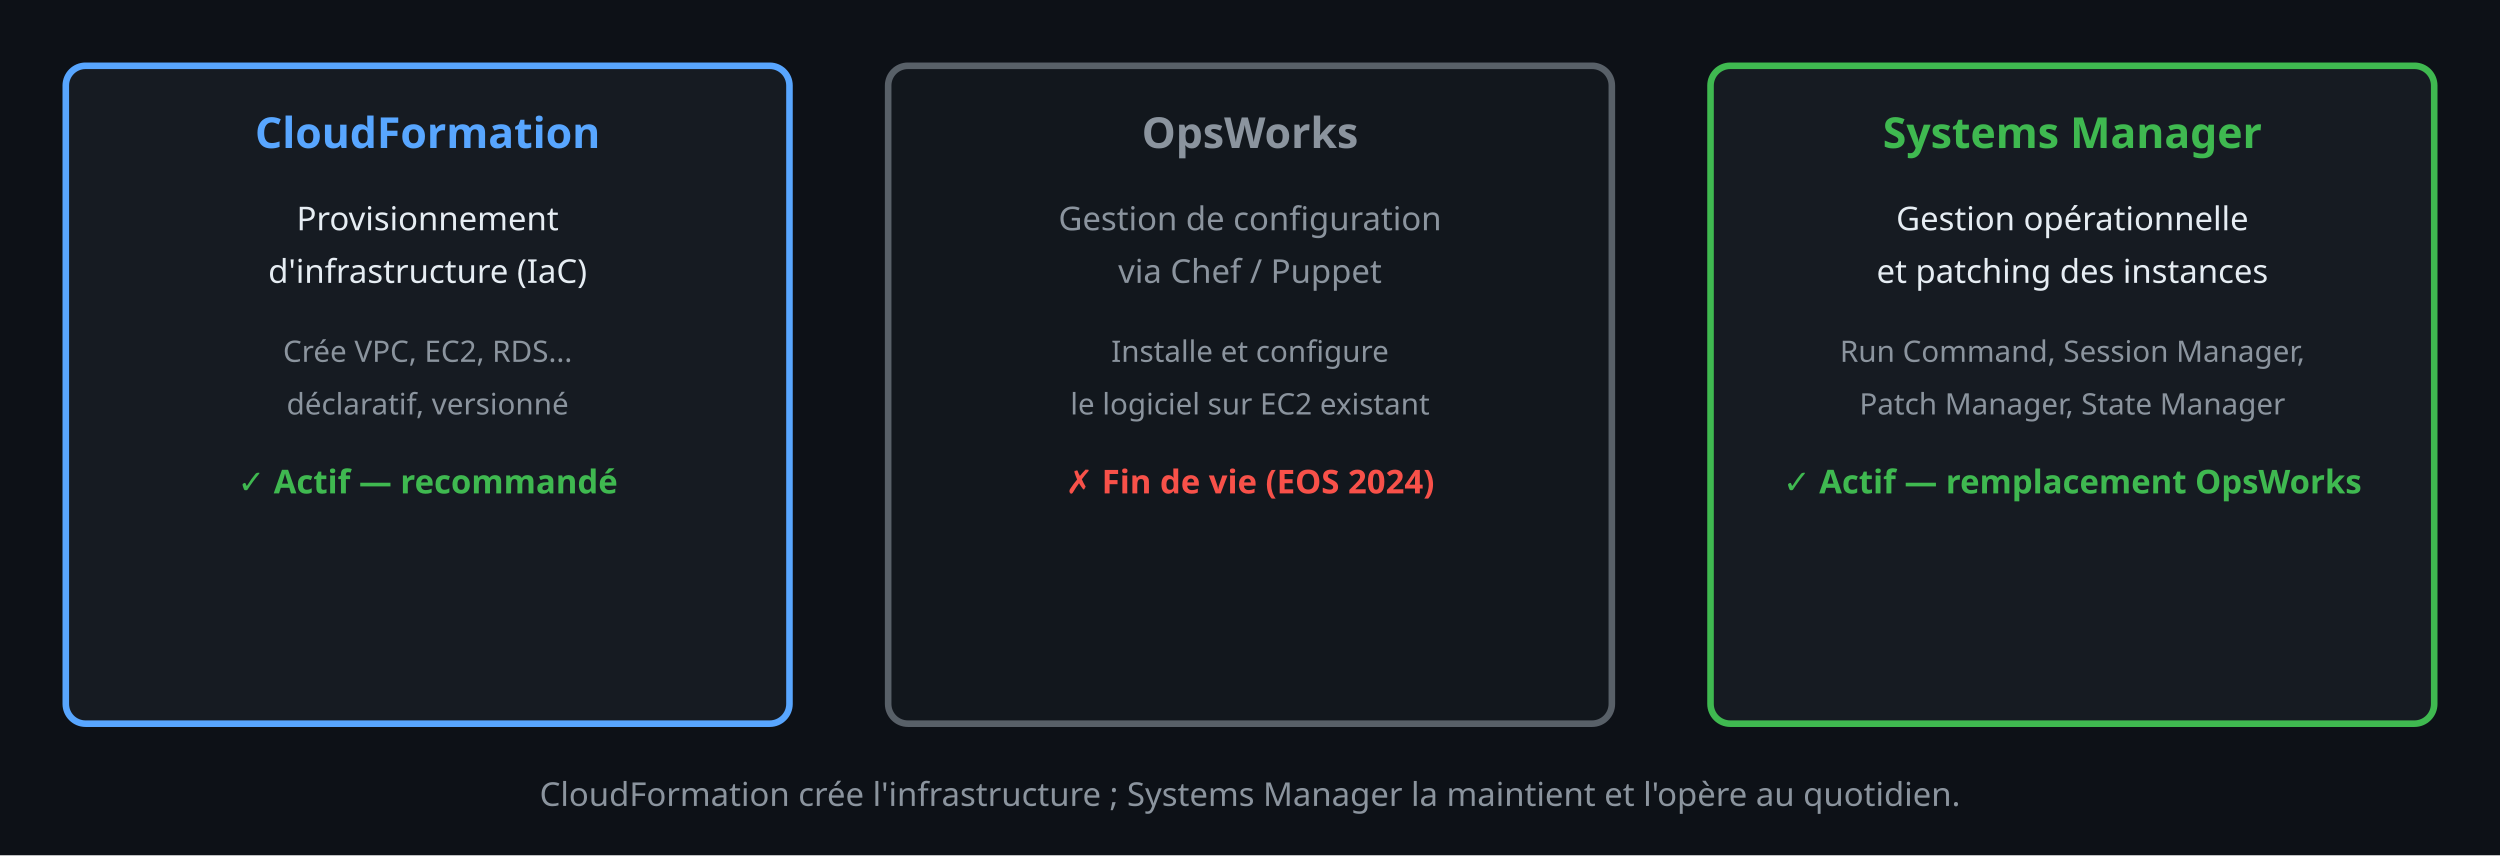
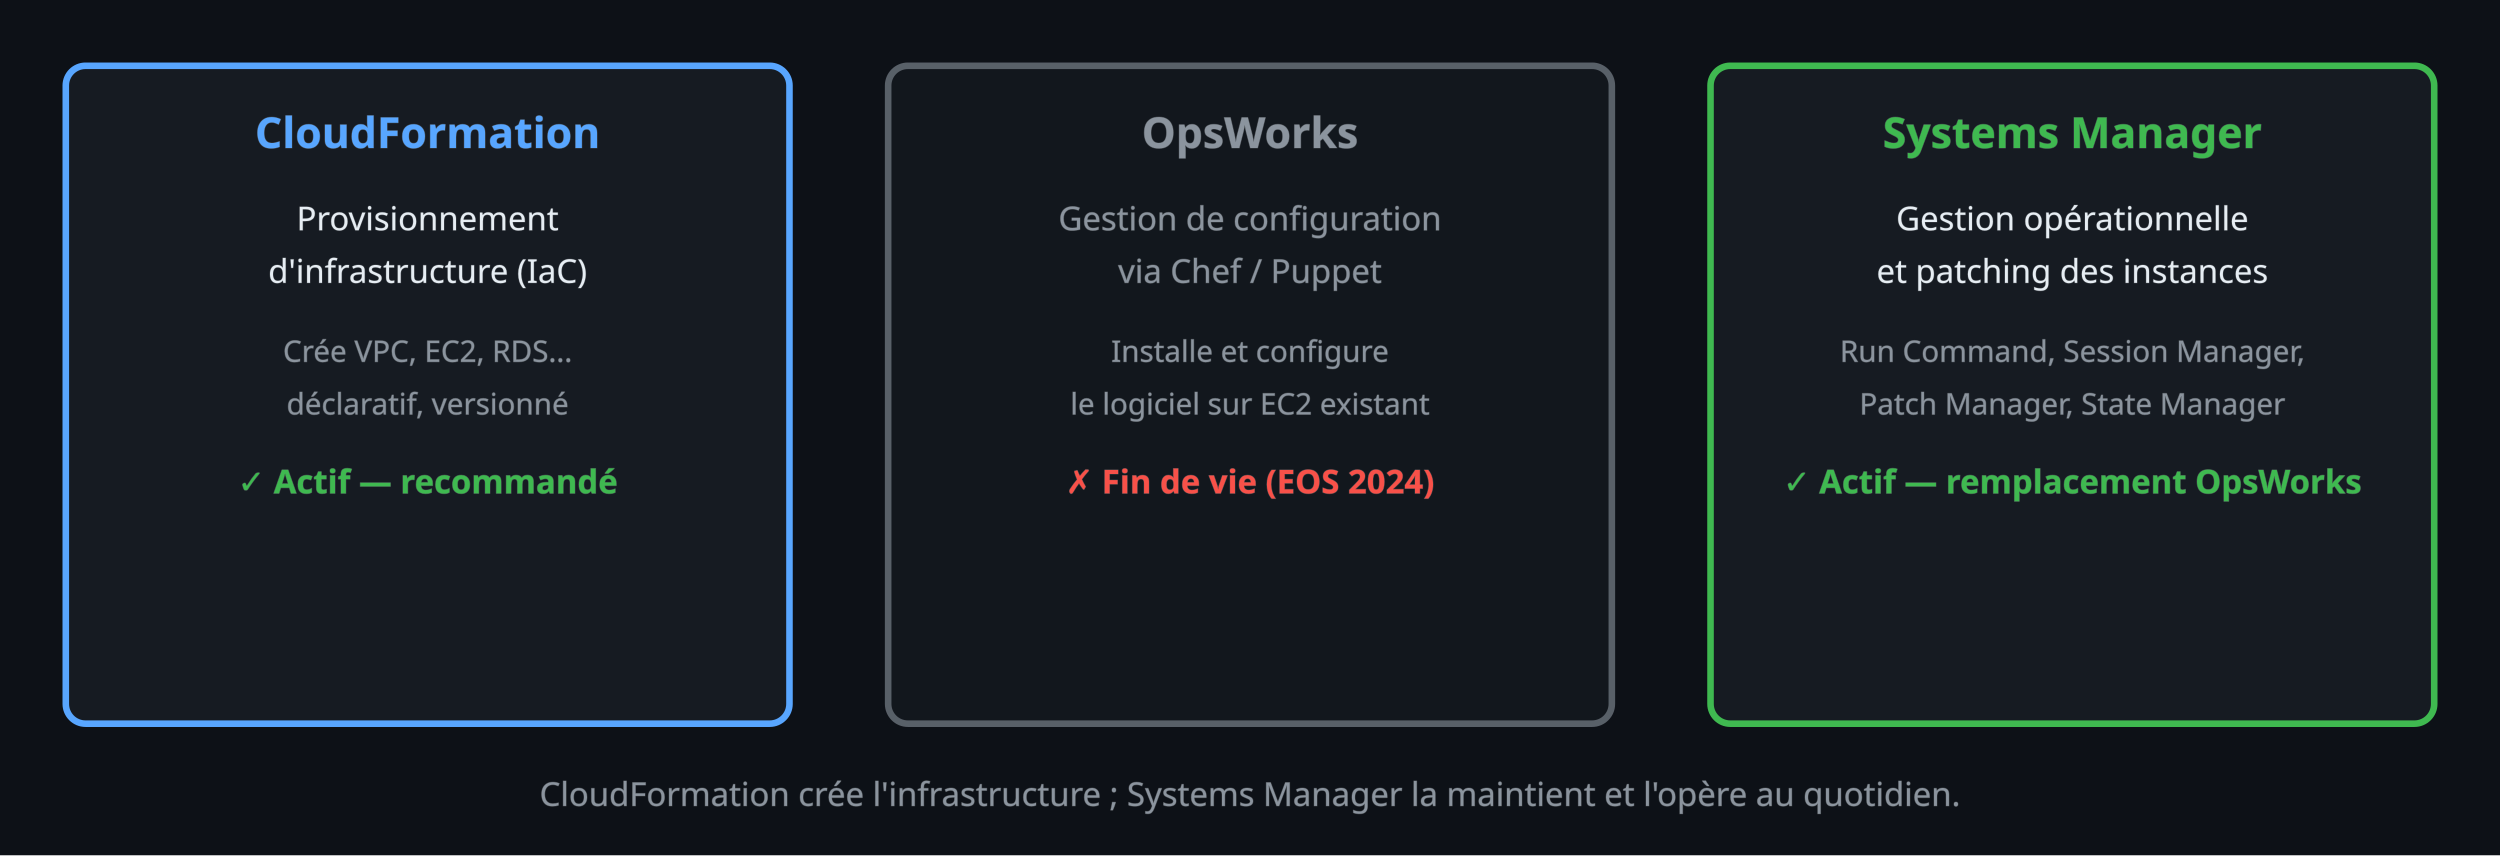
- <svg xmlns="http://www.w3.org/2000/svg" viewBox="0 0 760 260" font-family="system-ui, sans-serif">
+ <svg xmlns="http://www.w3.org/2000/svg" viewBox="0 0 760 260" font-family="system-ui, sans-serif" role="img" aria-labelledby="dawan-title dawan-desc">
+   <style id="dawan-adaptive-accessibility">
+   svg { color-scheme: light dark; isolation: isolate; text-rendering: geometricPrecision; }
+   text { font-synthesis: none; paint-order: stroke fill; stroke: rgba(248,250,252,.20); stroke-width: .28px; stroke-linejoin: round; }
+   path, line, polyline, polygon { vector-effect: non-scaling-stroke; }
+   g[id] { transition: filter .18s ease, opacity .18s ease, transform .18s ease; transform-origin: center; }
+   g[id]:hover, g[id]:focus { filter: brightness(1.13) saturate(1.10) drop-shadow(0 2px 3px rgba(14,165,233,.24)); outline: none; }
+   g[id]:hover path[marker-end], g[id]:focus path[marker-end] { stroke-dasharray: 8 5; animation: dawan-flow .8s linear infinite; }
+   .dawan-theme-backdrop { fill: #f8fafc; stroke: #94a3b8; stroke-width: 1.5; }
+   @keyframes dawan-flow { to { stroke-dashoffset: -13; } }
+   @media (prefers-color-scheme: dark) {
+     .dawan-theme-backdrop { stroke: #7dd3fc; }
+     text { stroke: rgba(2,6,23,.28); }
+   }
+   @media (prefers-reduced-motion: reduce) { g[id], g[id] path { transition: none !important; animation: none !important; } }
+   @media print { g[id] { filter: none !important; } }
+ </style>
  <rect width="760" height="260" fill="#0d1117" />
  <rect x="20" y="20" width="220" height="200" rx="6" fill="#161b22" stroke="#58a6ff" stroke-width="2" />
  <text x="130" y="45" text-anchor="middle" fill="#58a6ff" font-size="13" font-weight="bold">CloudFormation</text>
  <text x="130" y="70" text-anchor="middle" fill="#e6edf3" font-size="10">Provisionnement</text>
  <text x="130" y="86" text-anchor="middle" fill="#e6edf3" font-size="10">d'infrastructure (IaC)</text>
  <text x="130" y="110" text-anchor="middle" fill="#8b949e" font-size="9">Crée VPC, EC2, RDS...</text>
  <text x="130" y="126" text-anchor="middle" fill="#8b949e" font-size="9">déclaratif, versionné</text>
  <text x="130" y="150" text-anchor="middle" fill="#3fb950" font-size="10" font-weight="bold">✓ Actif — recommandé</text>
  <rect x="270" y="20" width="220" height="200" rx="6" fill="#161b22" stroke="#8b949e" stroke-width="2" opacity="0.6" />
  <text x="380" y="45" text-anchor="middle" fill="#8b949e" font-size="13" font-weight="bold">OpsWorks</text>
  <text x="380" y="70" text-anchor="middle" fill="#8b949e" font-size="10">Gestion de configuration</text>
  <text x="380" y="86" text-anchor="middle" fill="#8b949e" font-size="10">via Chef / Puppet</text>
  <text x="380" y="110" text-anchor="middle" fill="#8b949e" font-size="9">Installe et configure</text>
  <text x="380" y="126" text-anchor="middle" fill="#8b949e" font-size="9">le logiciel sur EC2 existant</text>
  <text x="380" y="150" text-anchor="middle" fill="#f85149" font-size="10" font-weight="bold">✗ Fin de vie (EOS 2024)</text>
  <rect x="520" y="20" width="220" height="200" rx="6" fill="#161b22" stroke="#3fb950" stroke-width="2" />
  <text x="630" y="45" text-anchor="middle" fill="#3fb950" font-size="13" font-weight="bold">Systems Manager</text>
  <text x="630" y="70" text-anchor="middle" fill="#e6edf3" font-size="10">Gestion opérationnelle</text>
  <text x="630" y="86" text-anchor="middle" fill="#e6edf3" font-size="10">et patching des instances</text>
  <text x="630" y="110" text-anchor="middle" fill="#8b949e" font-size="9">Run Command, Session Manager,</text>
  <text x="630" y="126" text-anchor="middle" fill="#8b949e" font-size="9">Patch Manager, State Manager</text>
  <text x="630" y="150" text-anchor="middle" fill="#3fb950" font-size="10" font-weight="bold">✓ Actif — remplacement OpsWorks</text>
  <text x="380" y="245" text-anchor="middle" fill="#8b949e" font-size="10">CloudFormation crée l'infrastructure ; Systems Manager la maintient et l'opère au quotidien.</text>
</svg>
